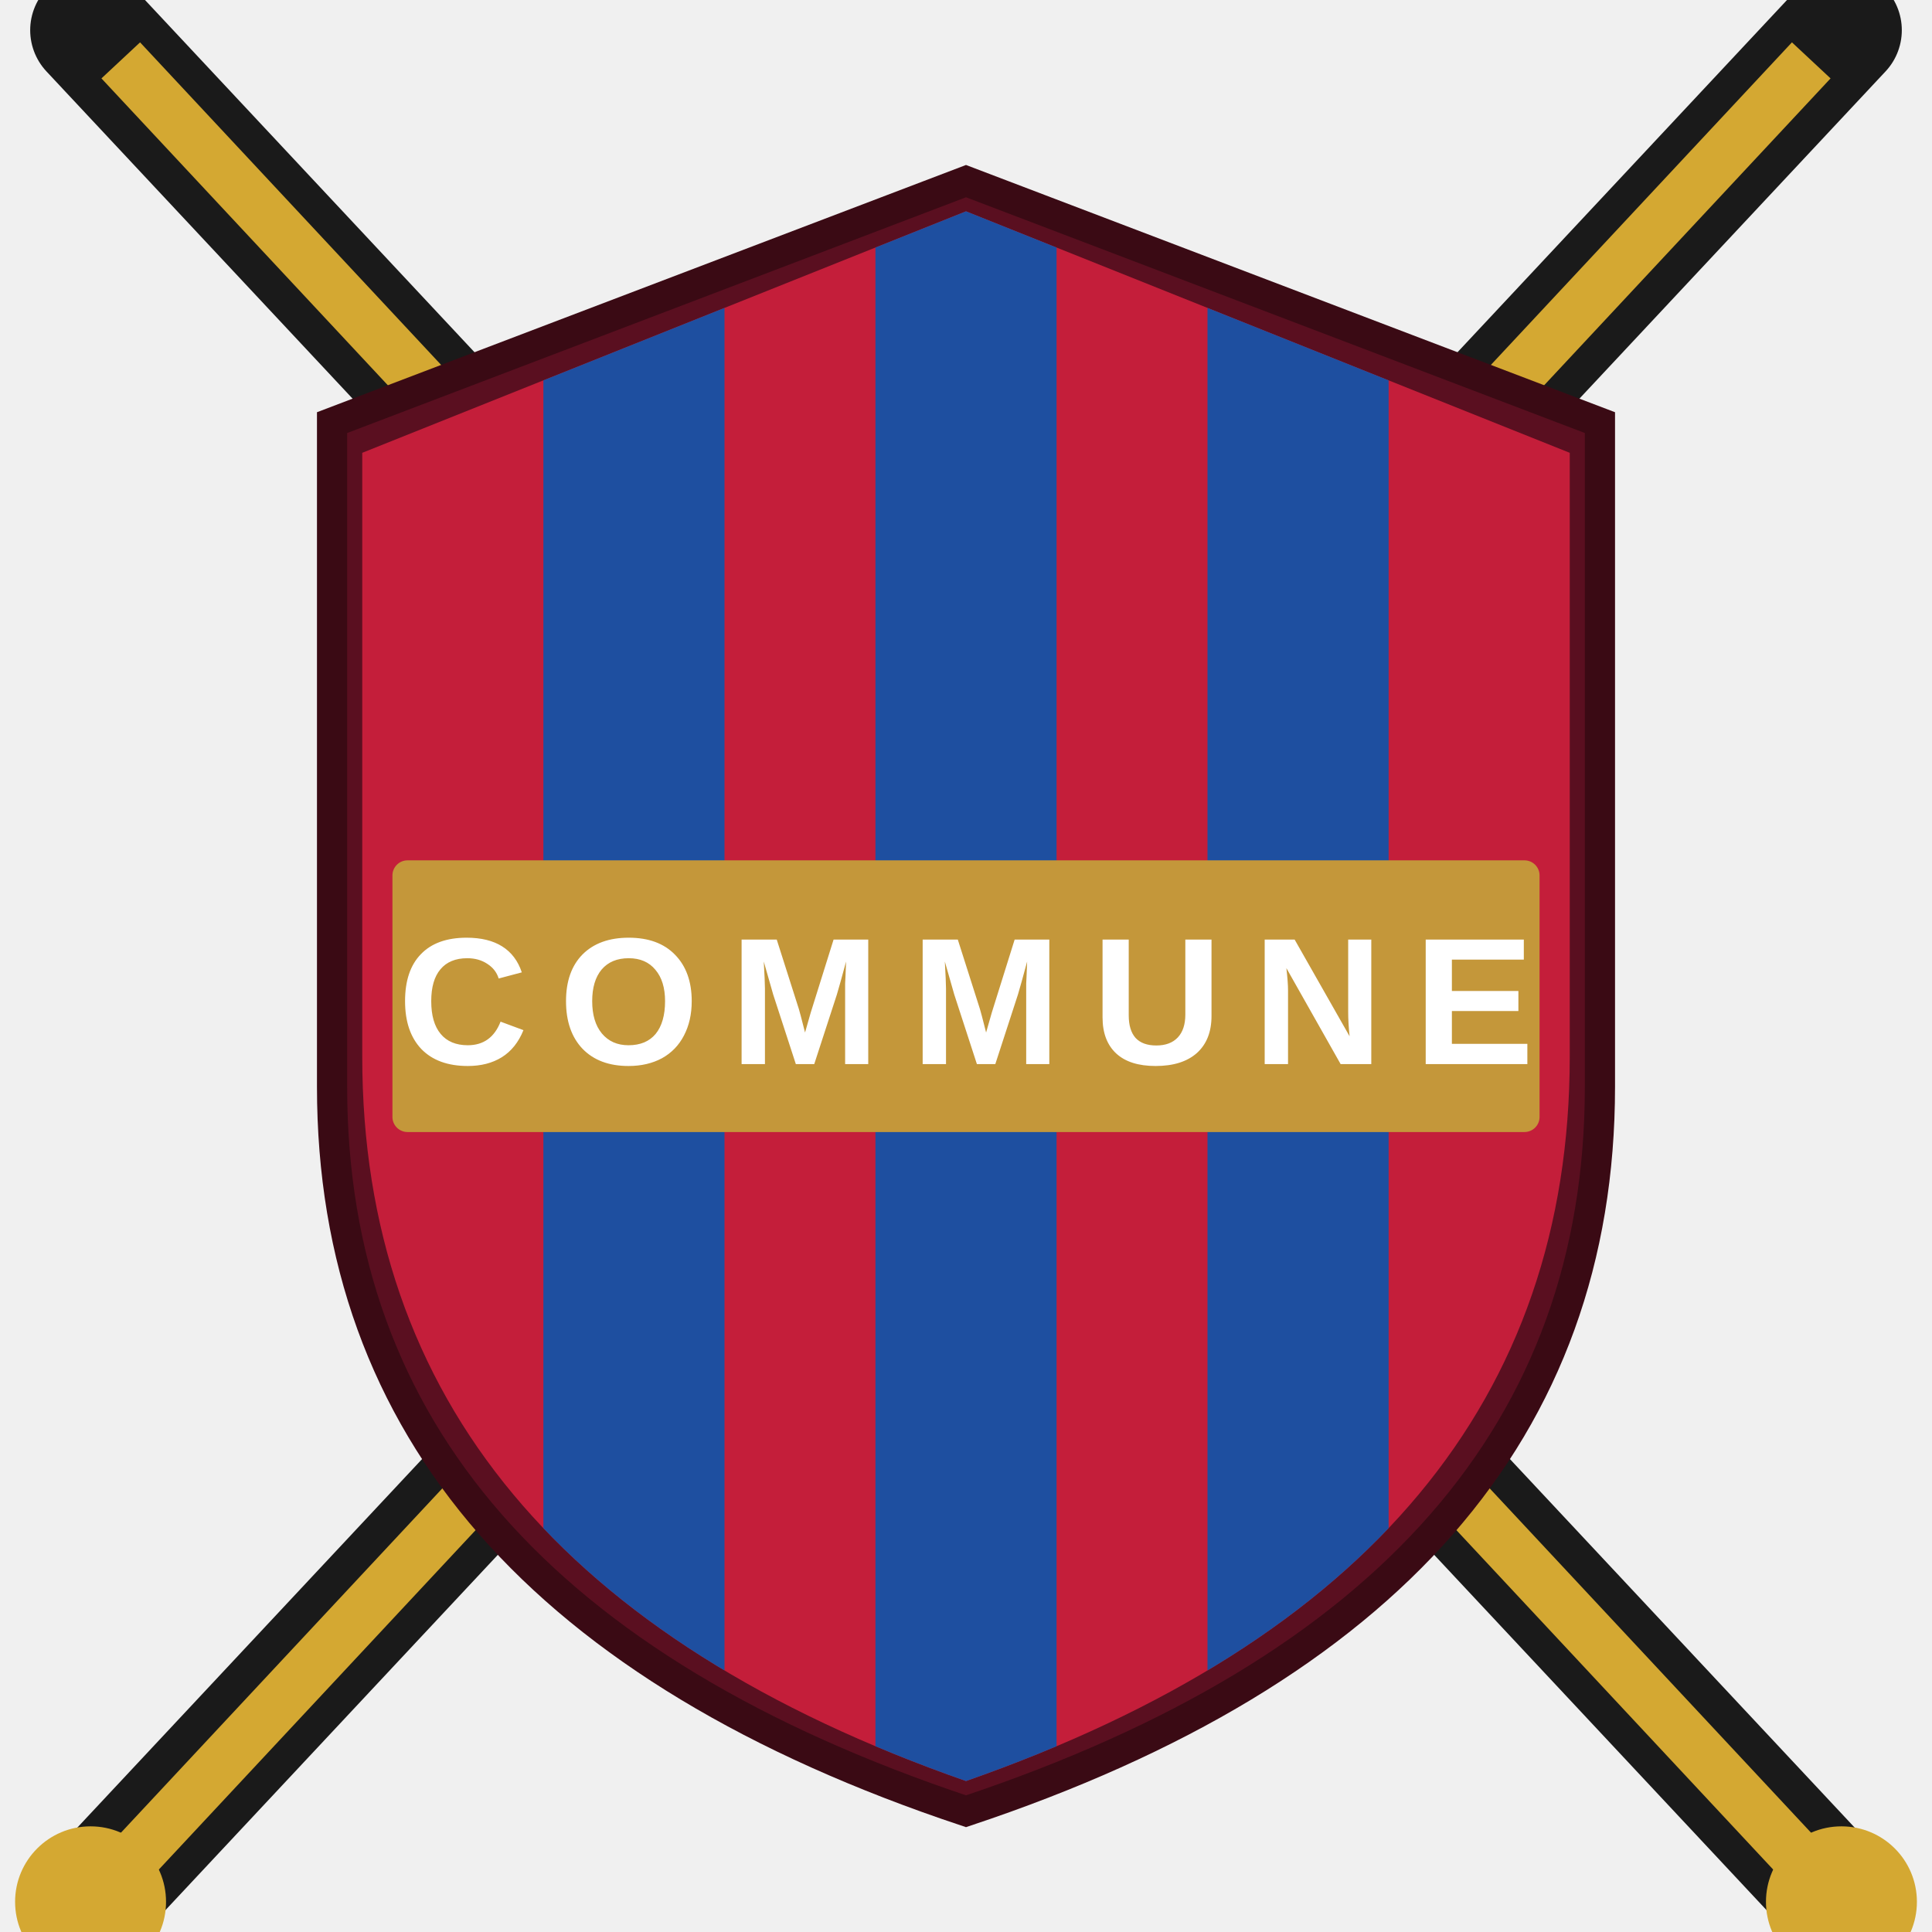
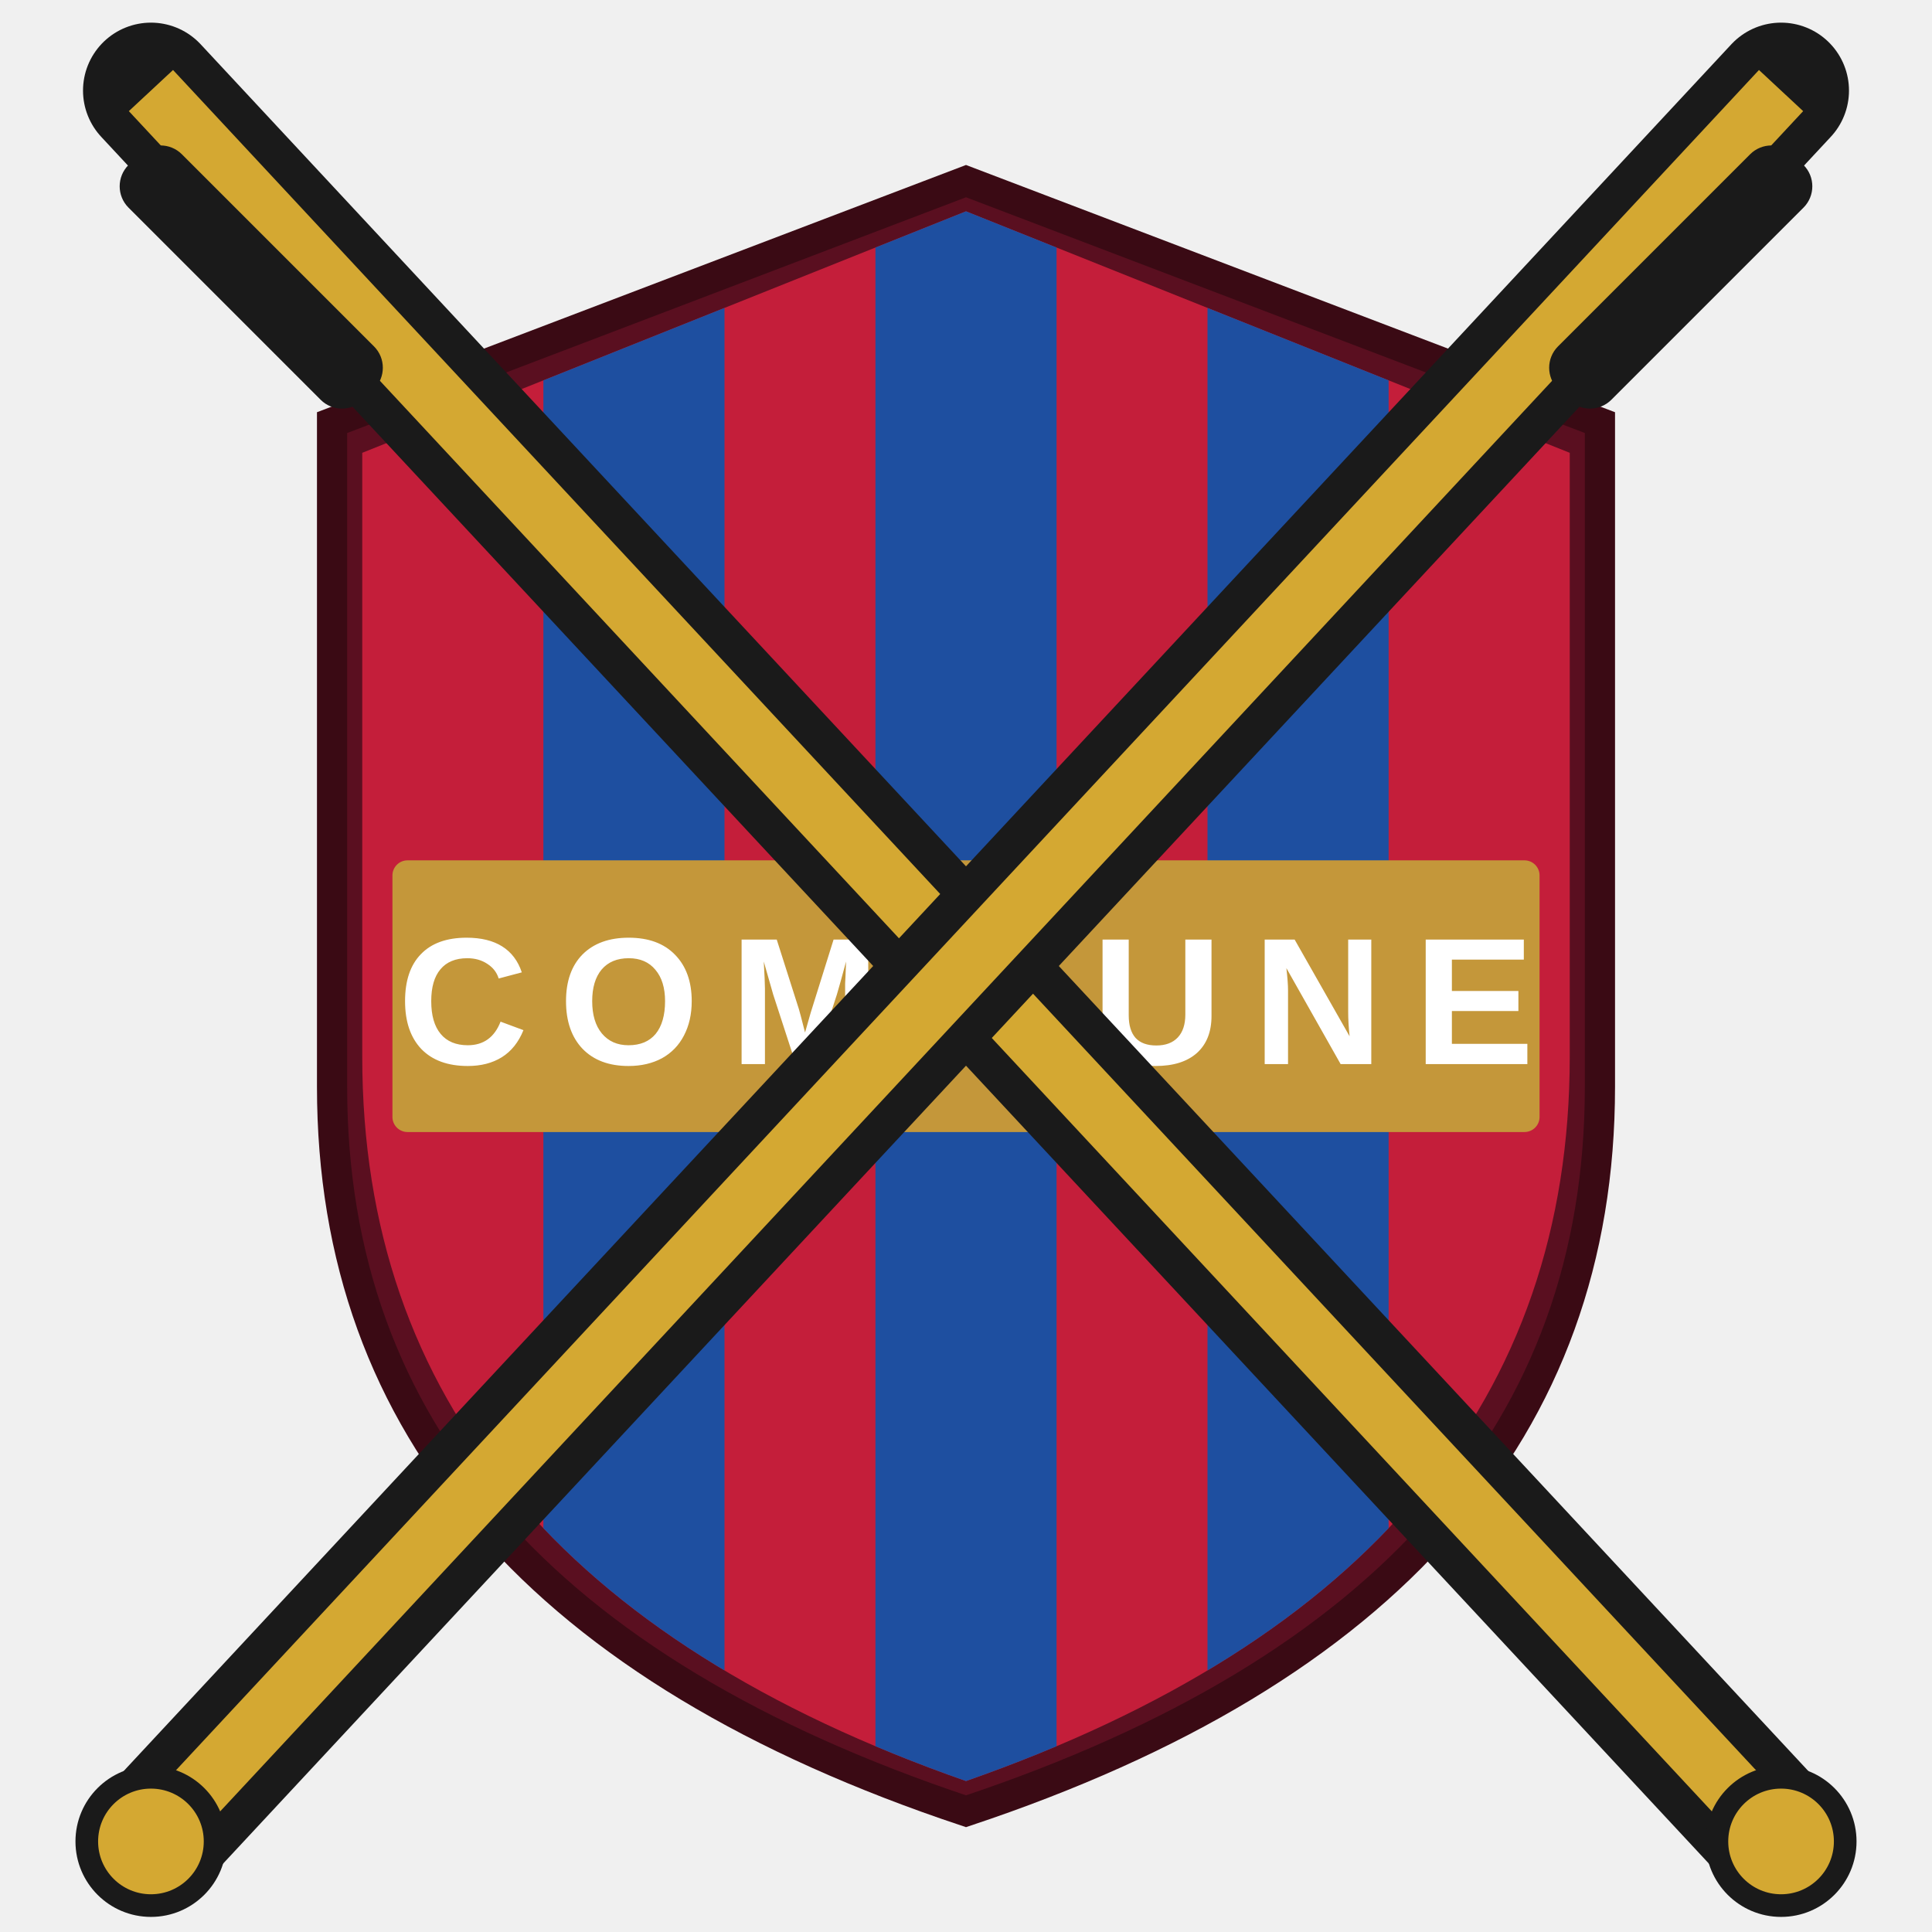
<svg xmlns="http://www.w3.org/2000/svg" viewBox="0 0 128 128">
-   <line x1="6" y1="2" x2="122" y2="126" stroke="#1a1a1a" stroke-width="8" stroke-linecap="round" />
-   <line x1="8" y1="4" x2="120" y2="124" stroke="#d4a832" stroke-width="3.5" />
-   <line x1="122" y1="2" x2="6" y2="126" stroke="#1a1a1a" stroke-width="8" stroke-linecap="round" />
-   <line x1="120" y1="4" x2="8" y2="124" stroke="#d4a832" stroke-width="3.5" />
-   <circle cx="6" cy="126" r="5" fill="#d4a832" />
-   <circle cx="122" cy="126" r="5" fill="#d4a832" />
  <defs>
    <clipPath id="s">
      <path d="M64 14 L104 30 L104 70 Q104 104 64 118 Q24 104 24 70 L24 30 Z" />
    </clipPath>
  </defs>
  <path d="M64 12 L106 28 L106 72 Q106 106 64 120 Q22 106 22 72 L22 28 Z" fill="#5a0f20" stroke="#3a0a14" stroke-width="2" />
  <g clip-path="url(#s)">
    <rect x="22" y="12" width="84" height="108" fill="#c41e3a" />
    <rect x="36" y="12" width="12" height="108" fill="#1e4fa0" />
    <rect x="58" y="12" width="12" height="108" fill="#1e4fa0" />
    <rect x="80" y="12" width="12" height="108" fill="#1e4fa0" />
  </g>
  <rect x="26" y="57" width="76" height="18" rx="1" fill="#c4973a" />
  <text x="64" y="70.5" text-anchor="middle" fill="#fff" font-family="Arial,Helvetica,sans-serif" font-weight="700" font-size="12" letter-spacing="2">COMMUNE</text>
+   <line x1="10" y1="6" x2="118" y2="122" stroke="#1a1a1a" stroke-width="9" stroke-linecap="round" />
+   <line x1="10" y1="6" x2="118" y2="122" stroke="#d4a832" stroke-width="4" />
+   <rect x="6" y="16" width="22" height="5" rx="2" fill="#1a1a1a" transform="rotate(45, 17, 18)" />
+   <line x1="118" y1="6" x2="10" y2="122" stroke="#1a1a1a" stroke-width="9" stroke-linecap="round" />
+   <line x1="118" y1="6" x2="10" y2="122" stroke="#d4a832" stroke-width="4" />
+   <rect x="100" y="16" width="22" height="5" rx="2" fill="#1a1a1a" transform="rotate(-45, 111, 18)" />
+   <circle cx="10" cy="122" r="5" fill="#1a1a1a" />
+   <circle cx="10" cy="122" r="3.5" fill="#d4a832" />
+   <circle cx="118" cy="122" r="5" fill="#1a1a1a" />
+   <circle cx="118" cy="122" r="3.5" fill="#d4a832" />
</svg>
